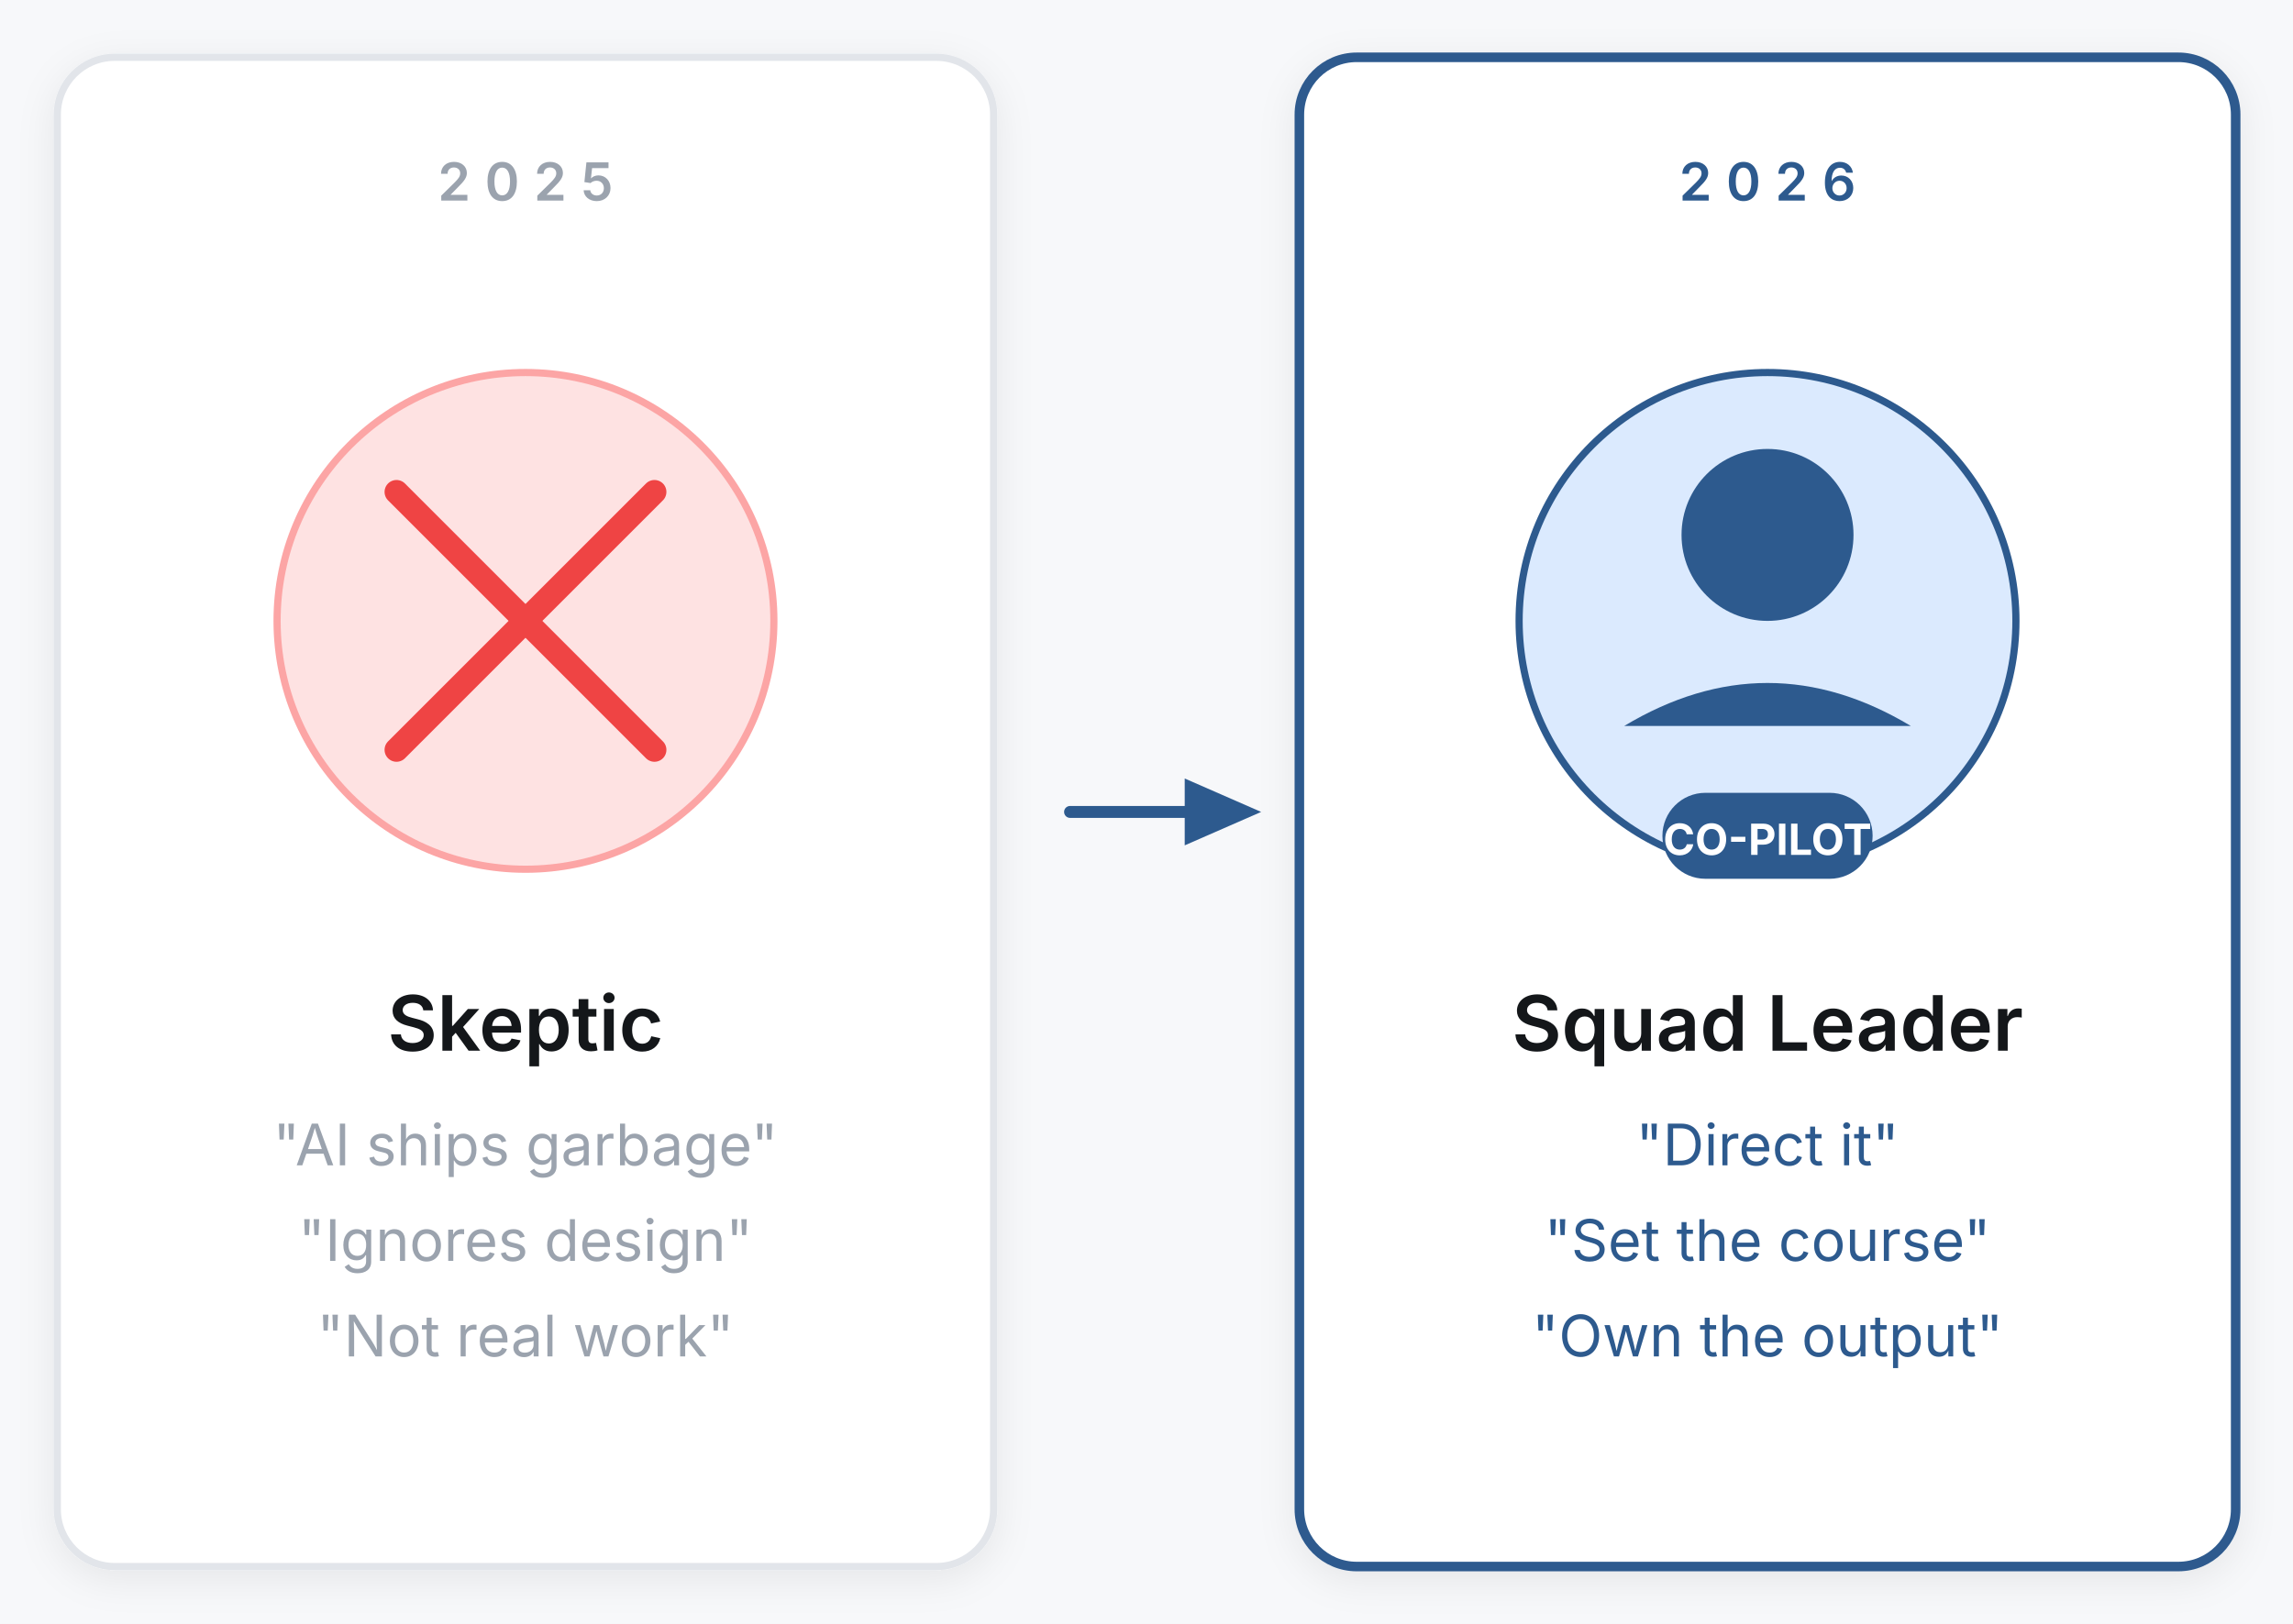
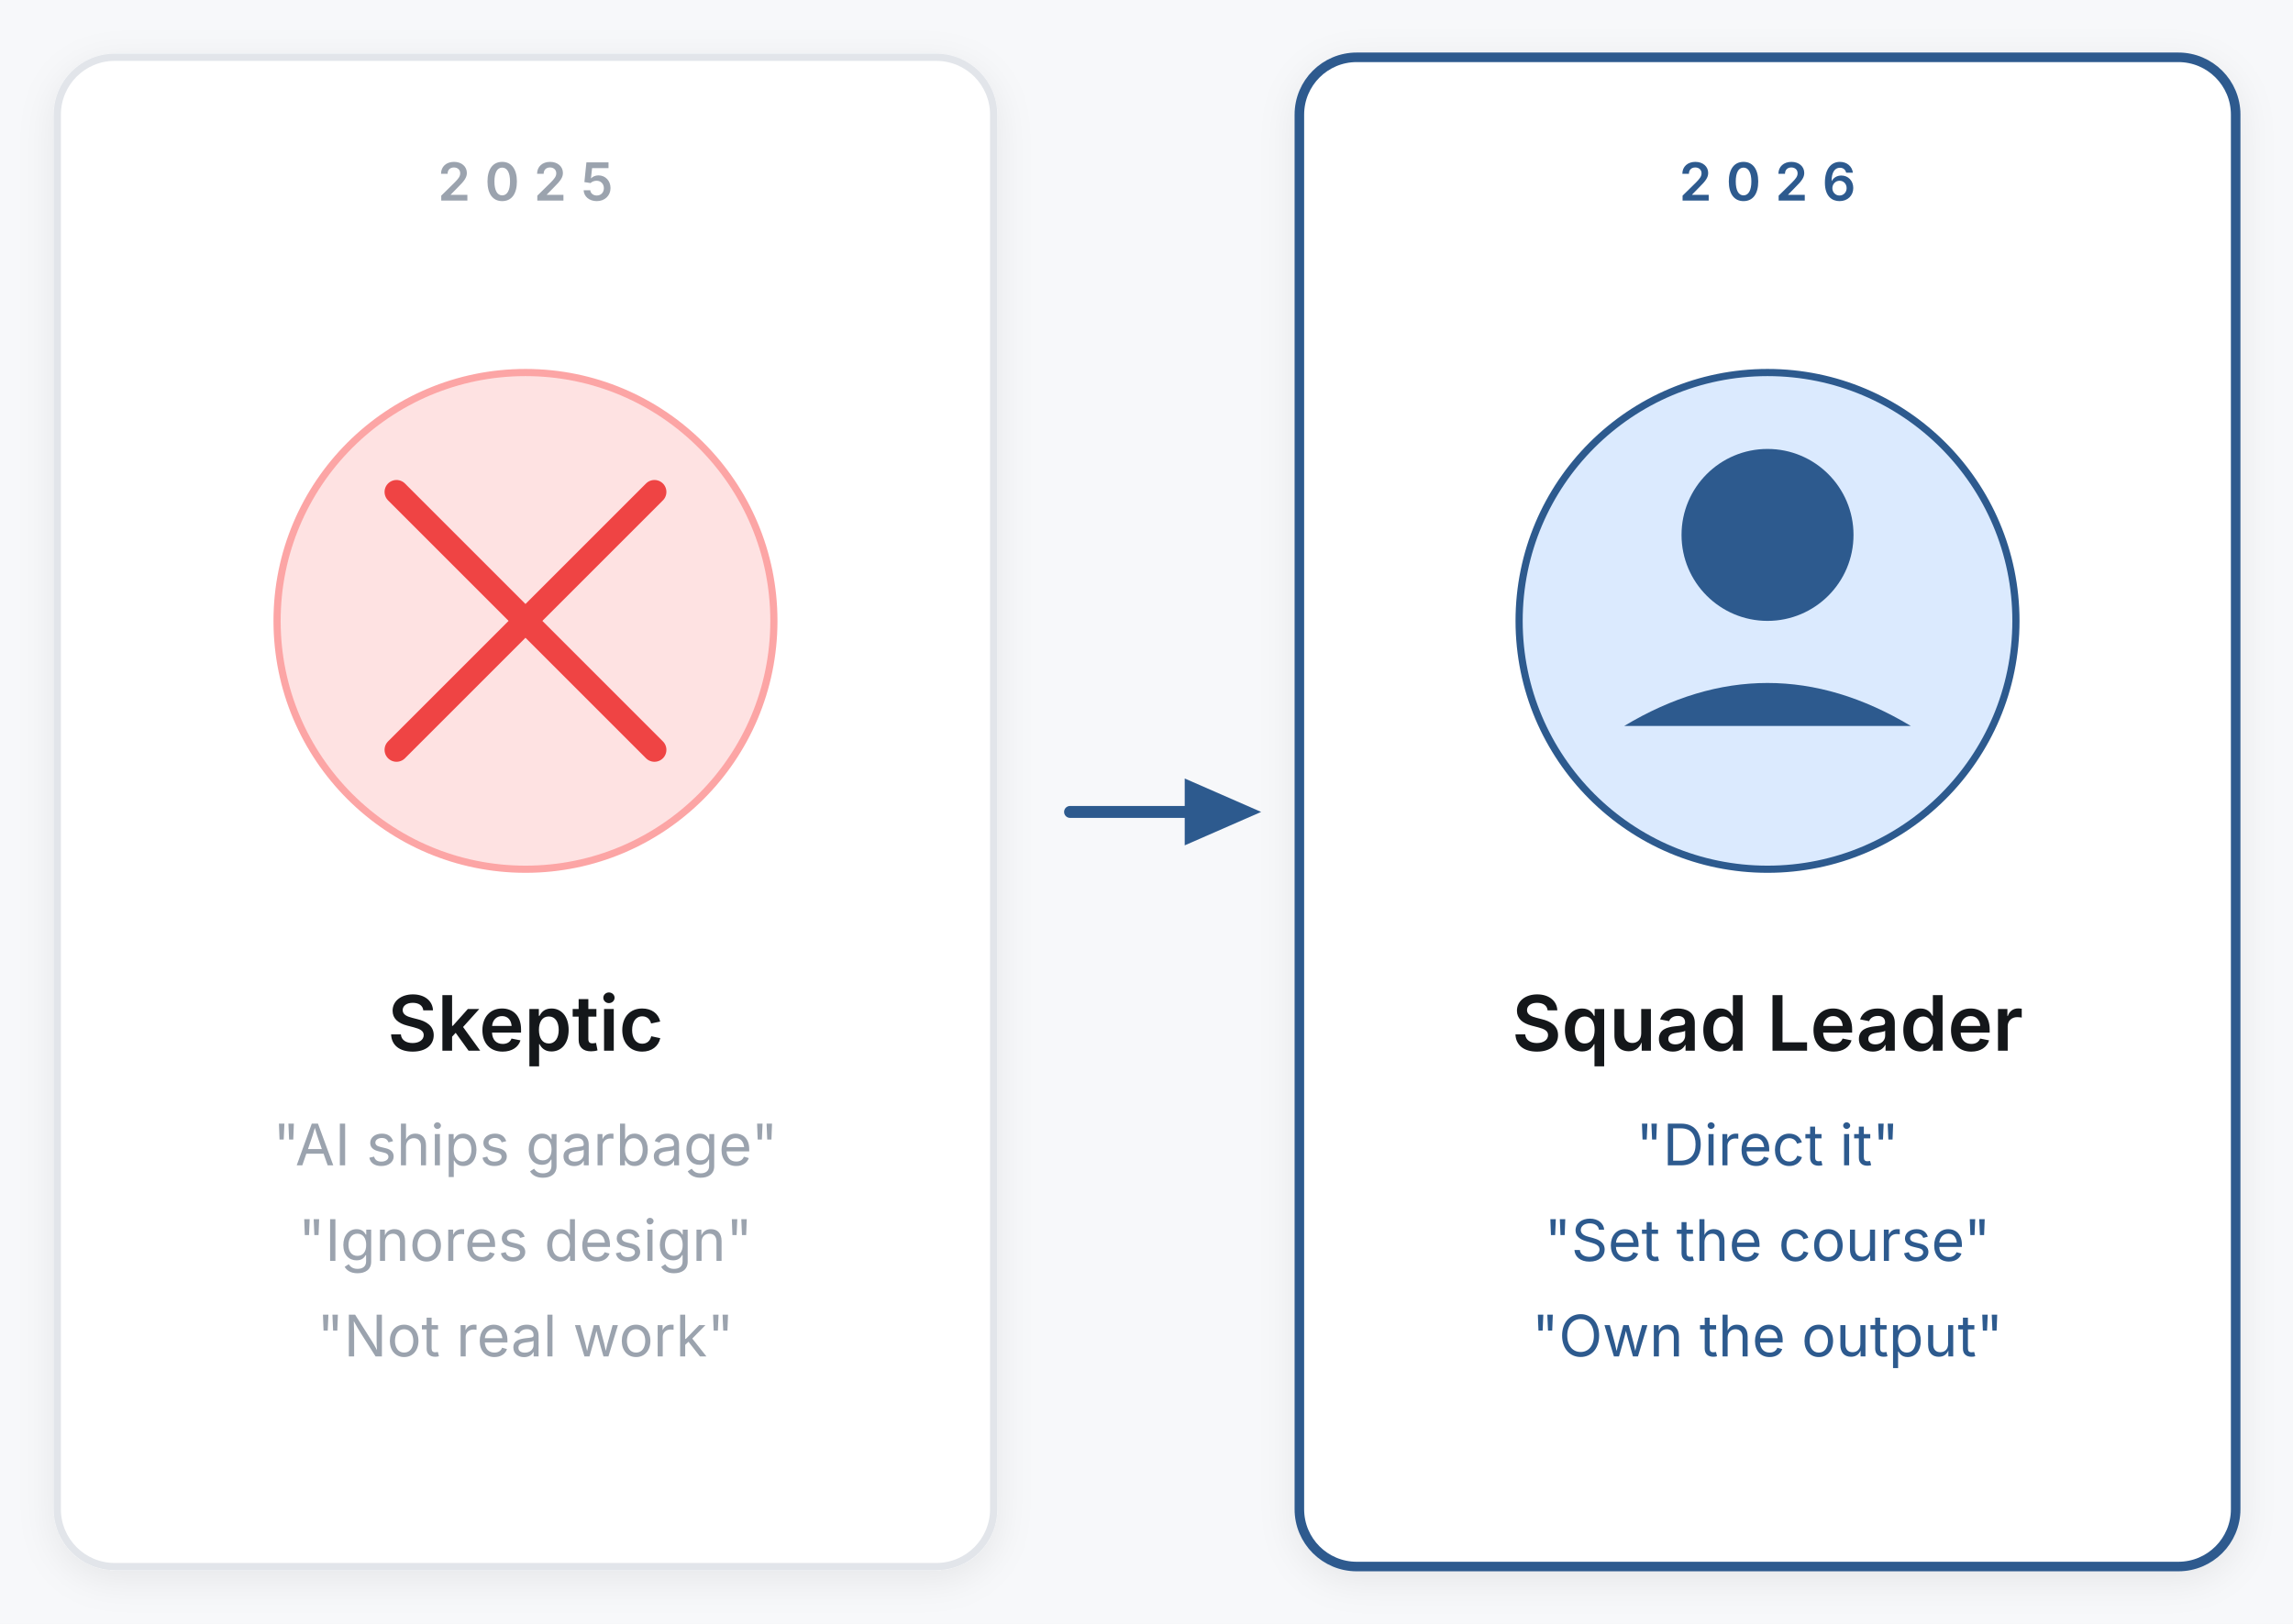
- <svg xmlns="http://www.w3.org/2000/svg" width="480" height="340" viewBox="0 0 480 340" font-family="system-ui,-apple-system,sans-serif">
-   <rect width="480" height="340" fill="#f7f8fa" />
-   <rect x="12" y="12" width="196" height="316" rx="12" fill="#fff" stroke="#e2e5ea" stroke-width="1.5" filter="url(#s)" />
-   <text x="110" y="42" fill="#9ba3ae" font-size="11" text-anchor="middle" font-weight="600" letter-spacing="3">2025</text>
+ <svg xmlns="http://www.w3.org/2000/svg" width="480" height="340" font-family="system-ui,-apple-system,sans-serif" viewBox="0 0 480 340">
+   <path fill="#f7f8fa" d="M0 0h480v340H0z" />
+   <rect width="196" height="316" x="12" y="12" fill="#fff" stroke="#e2e5ea" stroke-width="1.5" filter="url(#a)" rx="12" />
+   <text x="110" y="42" fill="#9ba3ae" font-size="11" font-weight="600" letter-spacing="3" text-anchor="middle">2025</text>
  <circle cx="110" cy="130" r="52" fill="#fee2e2" stroke="#fca5a5" stroke-width="1.5" />
-   <line x1="83" y1="103" x2="137" y2="157" stroke="#ef4444" stroke-width="5" stroke-linecap="round" />
-   <line x1="137" y1="103" x2="83" y2="157" stroke="#ef4444" stroke-width="5" stroke-linecap="round" />
-   <text x="110" y="220" fill="#14171a" font-size="16" text-anchor="middle" font-weight="600">Skeptic</text>
+   <path stroke="#ef4444" stroke-linecap="round" stroke-width="5" d="m83 103 54 54M137 103l-54 54" />
+   <text x="110" y="220" fill="#14171a" font-size="16" font-weight="600" text-anchor="middle">Skeptic</text>
  <text x="110" y="244" fill="#9ba3ae" font-size="12" text-anchor="middle">"AI ships garbage"</text>
  <text x="110" y="264" fill="#9ba3ae" font-size="12" text-anchor="middle">"Ignores design"</text>
  <text x="110" y="284" fill="#9ba3ae" font-size="12" text-anchor="middle">"Not real work"</text>
-   <line x1="224" y1="170" x2="248" y2="170" stroke="#2d5a8e" stroke-width="2.5" stroke-linecap="round" />
-   <polygon points="248,163 264,170 248,177" fill="#2d5a8e" />
-   <rect x="272" y="12" width="196" height="316" rx="12" fill="#fff" stroke="#2d5a8e" stroke-width="2" filter="url(#s)" />
-   <text x="370" y="42" fill="#2d5a8e" font-size="11" text-anchor="middle" font-weight="600" letter-spacing="3">2026</text>
+   <path stroke="#2d5a8e" stroke-linecap="round" stroke-width="2.5" d="M224 170h24" />
+   <path fill="#2d5a8e" d="m248 163 16 7-16 7z" />
+   <rect width="196" height="316" x="272" y="12" fill="#fff" stroke="#2d5a8e" stroke-width="2" filter="url(#a)" rx="12" />
+   <text x="370" y="42" fill="#2d5a8e" font-size="11" font-weight="600" letter-spacing="3" text-anchor="middle">2026</text>
  <circle cx="370" cy="130" r="52" fill="#dbeafe" stroke="#2d5a8e" stroke-width="1.5" />
  <circle cx="370" cy="112" r="18" fill="#2d5a8e" />
-   <path d="M340 152q30-18 60 0" fill="#2d5a8e" />
-   <rect x="348" y="166" width="44" height="18" rx="9" fill="#2d5a8e" />
-   <text x="370" y="179" fill="#fff" font-size="9" text-anchor="middle" font-weight="700">CO-PILOT</text>
-   <text x="370" y="220" fill="#14171a" font-size="16" text-anchor="middle" font-weight="600">Squad Leader</text>
+   <path fill="#2d5a8e" d="M340 152q30-18 60 0" />
+   <text x="370" y="220" fill="#14171a" font-size="16" font-weight="600" text-anchor="middle">Squad Leader</text>
  <text x="370" y="244" fill="#2d5a8e" font-size="12" text-anchor="middle">"Direct it"</text>
  <text x="370" y="264" fill="#2d5a8e" font-size="12" text-anchor="middle">"Set the course"</text>
  <text x="370" y="284" fill="#2d5a8e" font-size="12" text-anchor="middle">"Own the output"</text>
  <defs>
-     <filter id="s">
-       <feDropShadow dx="0" dy="2" stdDeviation="4" flood-color="#00000012" />
+     <filter id="a">
+       <feDropShadow dx="0" dy="2" flood-color="#00000012" stdDeviation="4" />
    </filter>
  </defs>
</svg>
